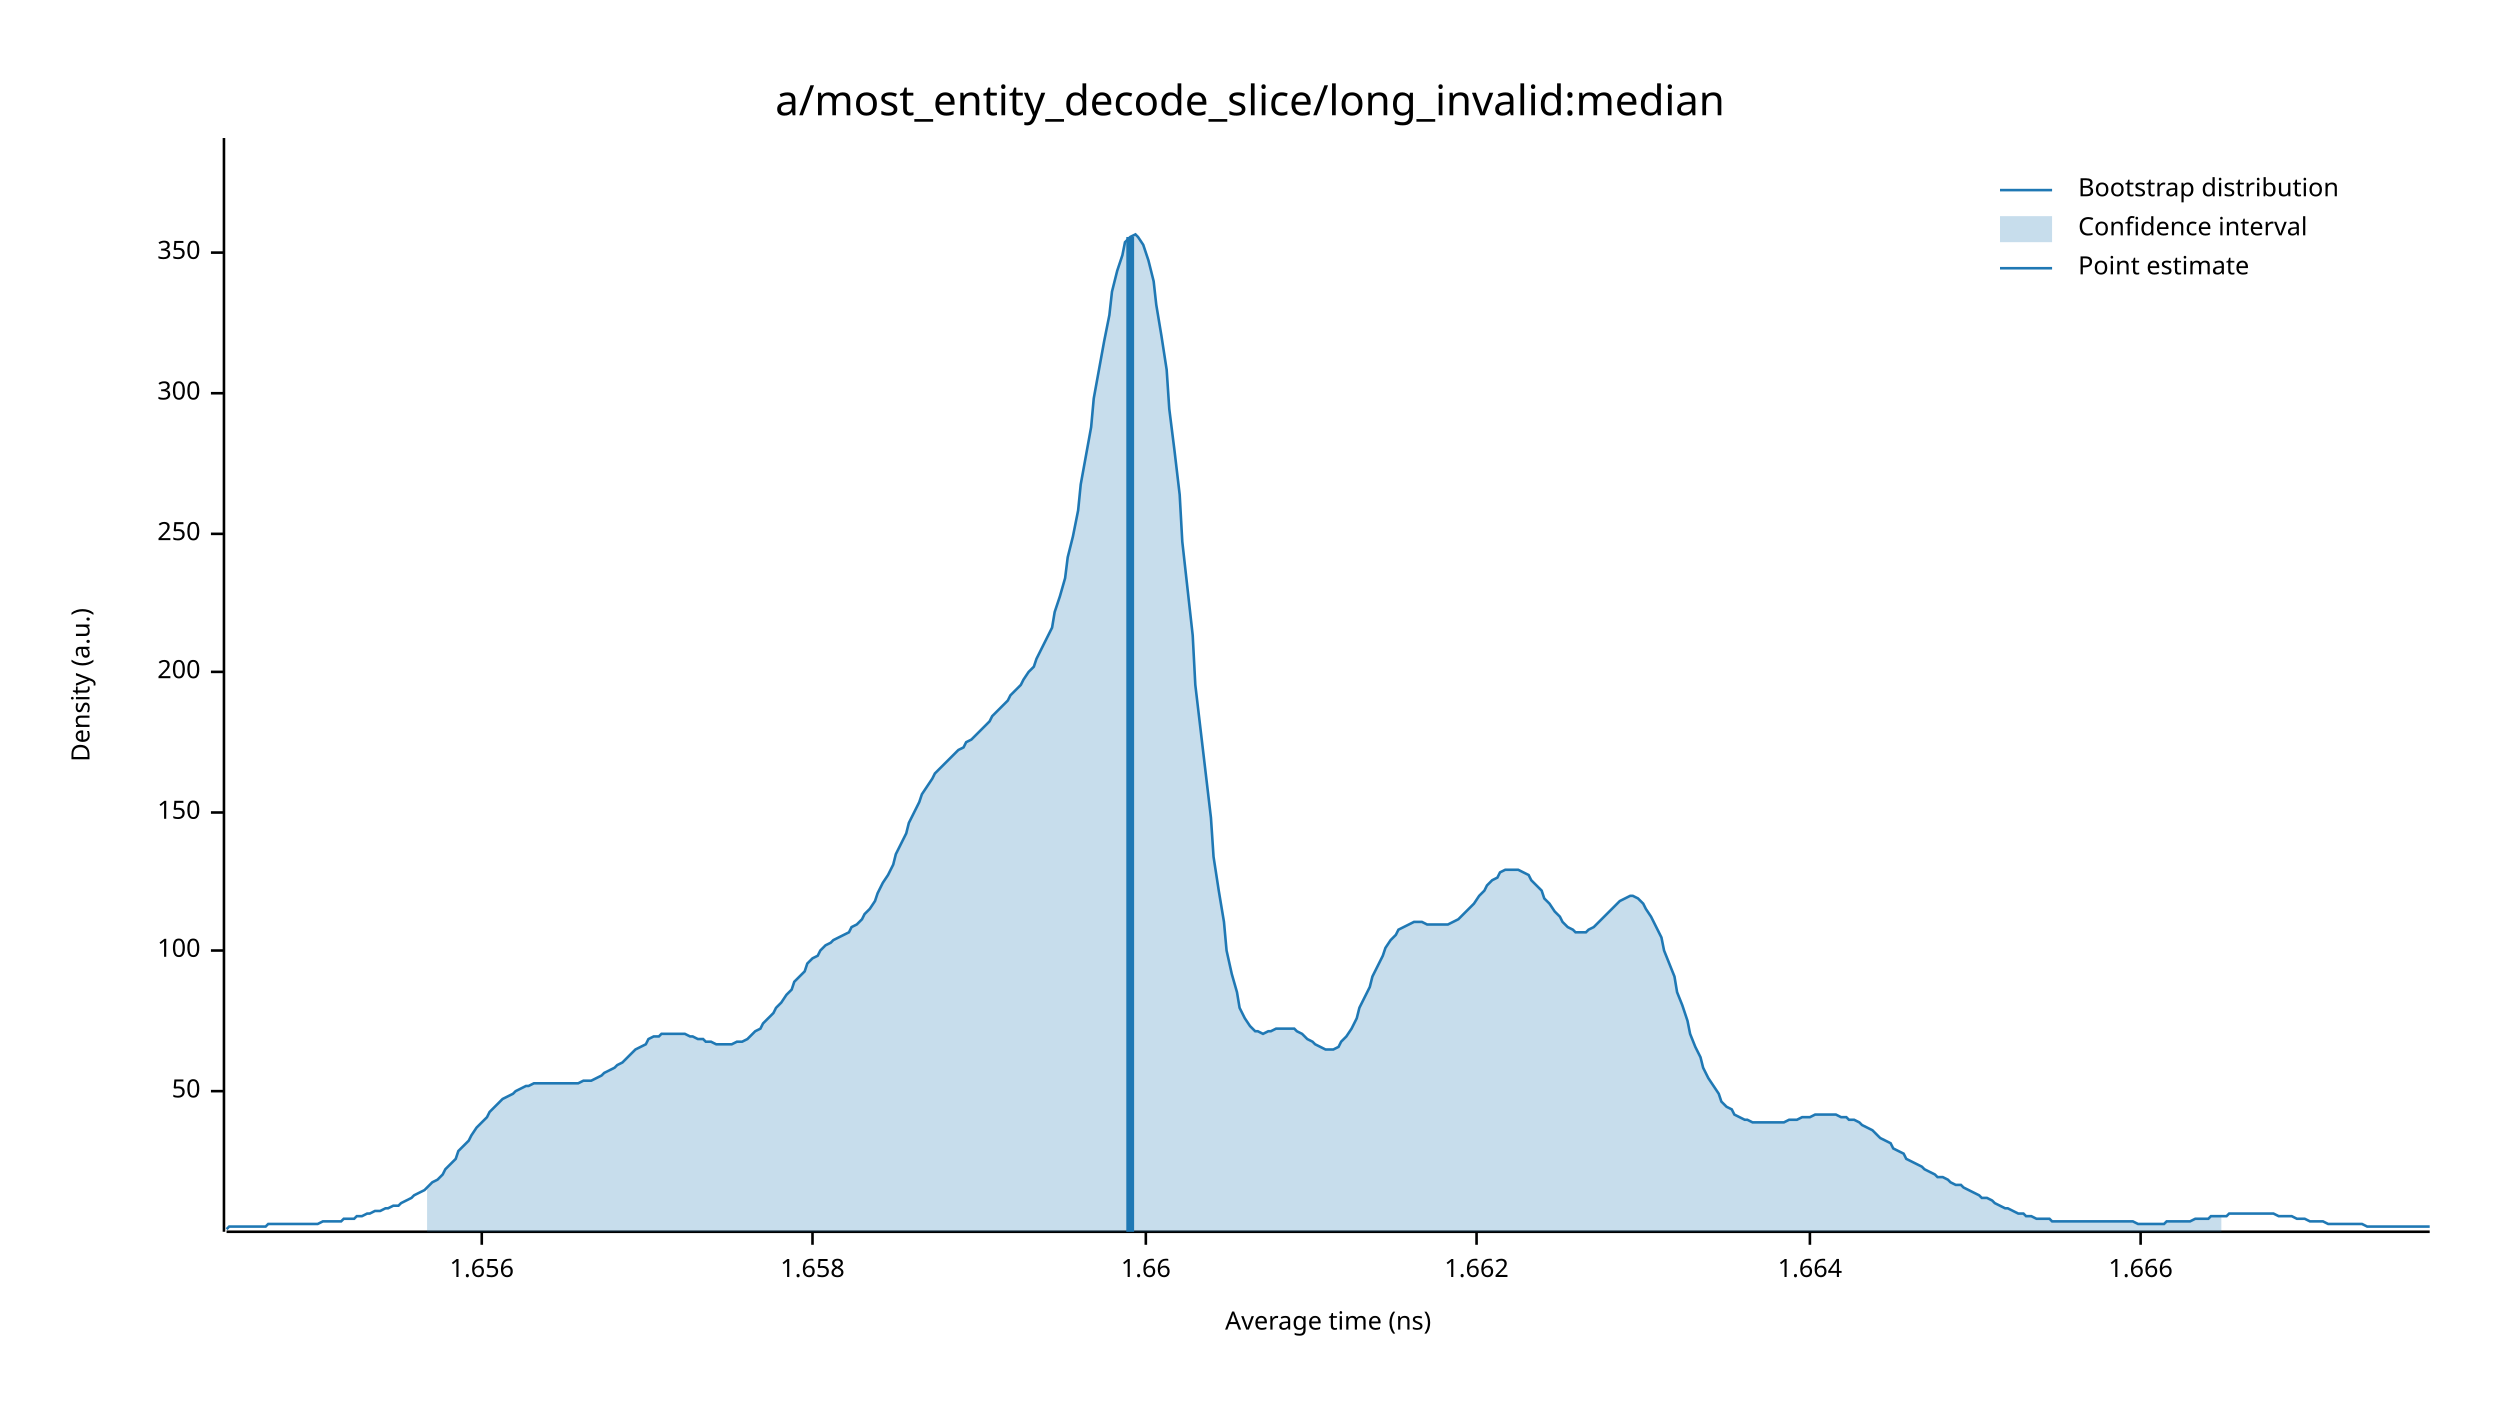
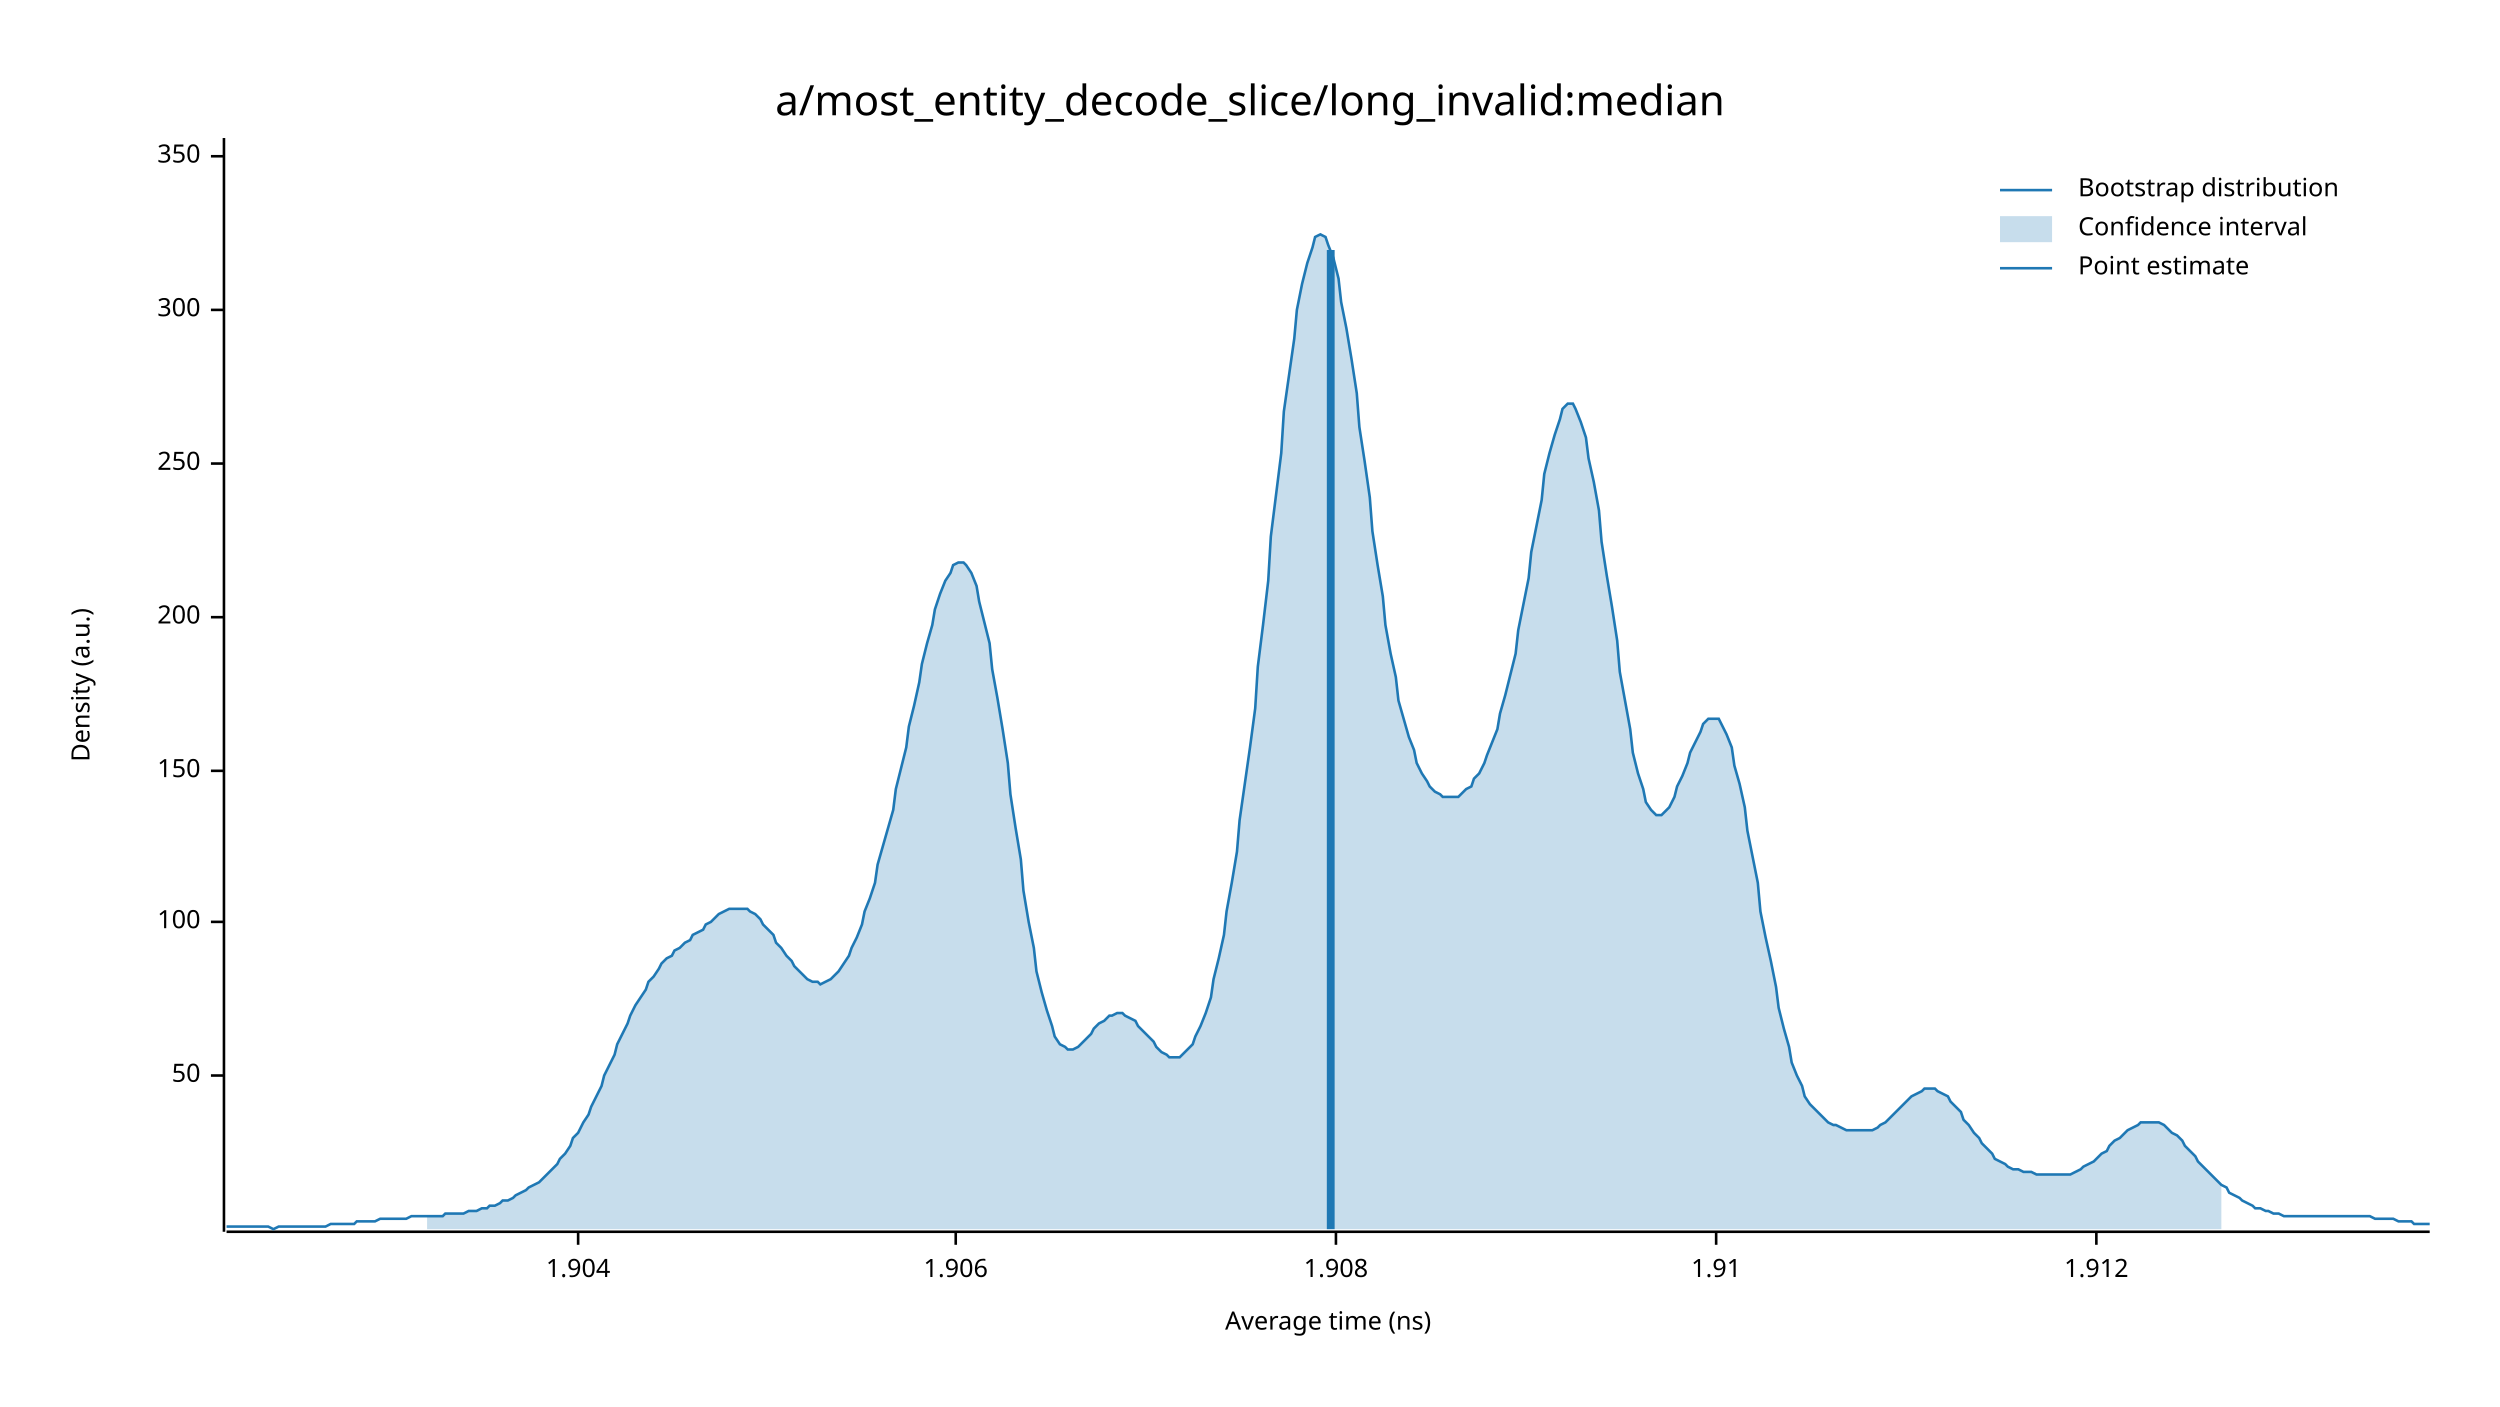
<svg xmlns="http://www.w3.org/2000/svg" width="960" height="540" viewBox="0 0 960 540">
  <text x="480" y="32" dy="0.76em" text-anchor="middle" font-family="sans-serif" font-size="16.129" opacity="1" fill="#000000">
a/most_entity_decode_slice/long_invalid:median
</text>
  <text x="27" y="263" dy="0.76em" text-anchor="middle" font-family="sans-serif" font-size="9.677" opacity="1" fill="#000000" transform="rotate(270, 27, 263)">
Density (a.u.)
</text>
  <text x="510" y="513" dy="-0.5ex" text-anchor="middle" font-family="sans-serif" font-size="9.677" opacity="1" fill="#000000">
Average time (ns)
</text>
  <polyline fill="none" opacity="1" stroke="#000000" stroke-width="1" points="86,53 86,473 " />
-   <text x="77" y="419" dy="0.5ex" text-anchor="end" font-family="sans-serif" font-size="9.677" opacity="1" fill="#000000">
+   <text x="77" y="413" dy="0.5ex" text-anchor="end" font-family="sans-serif" font-size="9.677" opacity="1" fill="#000000">
50
</text>
-   <polyline fill="none" opacity="1" stroke="#000000" stroke-width="1" points="81,419 86,419 " />
-   <text x="77" y="365" dy="0.5ex" text-anchor="end" font-family="sans-serif" font-size="9.677" opacity="1" fill="#000000">
+   <polyline fill="none" opacity="1" stroke="#000000" stroke-width="1" points="81,413 86,413 " />
+   <text x="77" y="354" dy="0.5ex" text-anchor="end" font-family="sans-serif" font-size="9.677" opacity="1" fill="#000000">
100
</text>
-   <polyline fill="none" opacity="1" stroke="#000000" stroke-width="1" points="81,365 86,365 " />
-   <text x="77" y="312" dy="0.5ex" text-anchor="end" font-family="sans-serif" font-size="9.677" opacity="1" fill="#000000">
+   <polyline fill="none" opacity="1" stroke="#000000" stroke-width="1" points="81,354 86,354 " />
+   <text x="77" y="296" dy="0.5ex" text-anchor="end" font-family="sans-serif" font-size="9.677" opacity="1" fill="#000000">
150
</text>
-   <polyline fill="none" opacity="1" stroke="#000000" stroke-width="1" points="81,312 86,312 " />
-   <text x="77" y="258" dy="0.5ex" text-anchor="end" font-family="sans-serif" font-size="9.677" opacity="1" fill="#000000">
+   <polyline fill="none" opacity="1" stroke="#000000" stroke-width="1" points="81,296 86,296 " />
+   <text x="77" y="237" dy="0.5ex" text-anchor="end" font-family="sans-serif" font-size="9.677" opacity="1" fill="#000000">
200
</text>
-   <polyline fill="none" opacity="1" stroke="#000000" stroke-width="1" points="81,258 86,258 " />
-   <text x="77" y="205" dy="0.5ex" text-anchor="end" font-family="sans-serif" font-size="9.677" opacity="1" fill="#000000">
+   <polyline fill="none" opacity="1" stroke="#000000" stroke-width="1" points="81,237 86,237 " />
+   <text x="77" y="178" dy="0.5ex" text-anchor="end" font-family="sans-serif" font-size="9.677" opacity="1" fill="#000000">
250
</text>
-   <polyline fill="none" opacity="1" stroke="#000000" stroke-width="1" points="81,205 86,205 " />
-   <text x="77" y="151" dy="0.5ex" text-anchor="end" font-family="sans-serif" font-size="9.677" opacity="1" fill="#000000">
+   <polyline fill="none" opacity="1" stroke="#000000" stroke-width="1" points="81,178 86,178 " />
+   <text x="77" y="119" dy="0.5ex" text-anchor="end" font-family="sans-serif" font-size="9.677" opacity="1" fill="#000000">
300
</text>
-   <polyline fill="none" opacity="1" stroke="#000000" stroke-width="1" points="81,151 86,151 " />
-   <text x="77" y="97" dy="0.5ex" text-anchor="end" font-family="sans-serif" font-size="9.677" opacity="1" fill="#000000">
+   <polyline fill="none" opacity="1" stroke="#000000" stroke-width="1" points="81,119 86,119 " />
+   <text x="77" y="60" dy="0.5ex" text-anchor="end" font-family="sans-serif" font-size="9.677" opacity="1" fill="#000000">
350
</text>
-   <polyline fill="none" opacity="1" stroke="#000000" stroke-width="1" points="81,97 86,97 " />
+   <polyline fill="none" opacity="1" stroke="#000000" stroke-width="1" points="81,60 86,60 " />
  <polyline fill="none" opacity="1" stroke="#000000" stroke-width="1" points="87,473 933,473 " />
-   <text x="185" y="483" dy="0.76em" text-anchor="middle" font-family="sans-serif" font-size="9.677" opacity="1" fill="#000000">
- 1.656
+   <text x="222" y="483" dy="0.76em" text-anchor="middle" font-family="sans-serif" font-size="9.677" opacity="1" fill="#000000">
+ 1.904
</text>
-   <polyline fill="none" opacity="1" stroke="#000000" stroke-width="1" points="185,473 185,478 " />
-   <text x="312" y="483" dy="0.76em" text-anchor="middle" font-family="sans-serif" font-size="9.677" opacity="1" fill="#000000">
- 1.658
+   <polyline fill="none" opacity="1" stroke="#000000" stroke-width="1" points="222,473 222,478 " />
+   <text x="367" y="483" dy="0.76em" text-anchor="middle" font-family="sans-serif" font-size="9.677" opacity="1" fill="#000000">
+ 1.906
</text>
-   <polyline fill="none" opacity="1" stroke="#000000" stroke-width="1" points="312,473 312,478 " />
-   <text x="440" y="483" dy="0.76em" text-anchor="middle" font-family="sans-serif" font-size="9.677" opacity="1" fill="#000000">
- 1.66
+   <polyline fill="none" opacity="1" stroke="#000000" stroke-width="1" points="367,473 367,478 " />
+   <text x="513" y="483" dy="0.76em" text-anchor="middle" font-family="sans-serif" font-size="9.677" opacity="1" fill="#000000">
+ 1.908
</text>
-   <polyline fill="none" opacity="1" stroke="#000000" stroke-width="1" points="440,473 440,478 " />
-   <text x="567" y="483" dy="0.76em" text-anchor="middle" font-family="sans-serif" font-size="9.677" opacity="1" fill="#000000">
- 1.662
+   <polyline fill="none" opacity="1" stroke="#000000" stroke-width="1" points="513,473 513,478 " />
+   <text x="659" y="483" dy="0.76em" text-anchor="middle" font-family="sans-serif" font-size="9.677" opacity="1" fill="#000000">
+ 1.91
</text>
-   <polyline fill="none" opacity="1" stroke="#000000" stroke-width="1" points="567,473 567,478 " />
-   <text x="695" y="483" dy="0.76em" text-anchor="middle" font-family="sans-serif" font-size="9.677" opacity="1" fill="#000000">
- 1.664
+   <polyline fill="none" opacity="1" stroke="#000000" stroke-width="1" points="659,473 659,478 " />
+   <text x="805" y="483" dy="0.76em" text-anchor="middle" font-family="sans-serif" font-size="9.677" opacity="1" fill="#000000">
+ 1.912
</text>
-   <polyline fill="none" opacity="1" stroke="#000000" stroke-width="1" points="695,473 695,478 " />
-   <text x="822" y="483" dy="0.76em" text-anchor="middle" font-family="sans-serif" font-size="9.677" opacity="1" fill="#000000">
- 1.666
- </text>
-   <polyline fill="none" opacity="1" stroke="#000000" stroke-width="1" points="822,473 822,478 " />
-   <polyline fill="none" opacity="1" stroke="#1F78B4" stroke-width="1" points="87,472 88,471 90,471 92,471 93,471 95,471 97,471 98,471 100,471 102,471 103,470 105,470 107,470 109,470 110,470 112,470 114,470 115,470 117,470 119,470 120,470 122,470 124,469 125,469 127,469 129,469 131,469 132,468 134,468 136,468 137,467 139,467 141,466 142,466 144,465 146,465 148,464 149,464 151,463 153,463 154,462 156,461 158,460 159,459 161,458 163,457 164,456 166,454 168,453 170,451 171,449 173,447 175,445 176,442 178,440 180,438 181,436 183,433 185,431 187,429 188,427 190,425 192,423 193,422 195,421 197,420 198,419 200,418 202,417 203,417 205,416 207,416 209,416 210,416 212,416 214,416 215,416 217,416 219,416 220,416 222,416 224,415 226,415 227,415 229,414 231,413 232,412 234,411 236,410 237,409 239,408 241,406 242,405 244,403 246,402 248,401 249,399 251,398 253,398 254,397 256,397 258,397 259,397 261,397 263,397 265,398 266,398 268,399 270,399 271,400 273,400 275,401 276,401 278,401 280,401 281,401 283,400 285,400 287,399 288,398 290,396 292,395 293,393 295,391 297,389 298,387 300,385 302,382 304,380 305,377 307,375 309,373 310,370 312,368 314,367 315,365 317,363 319,362 320,361 322,360 324,359 326,358 327,356 329,355 331,353 332,351 334,349 336,346 337,343 339,339 341,336 343,332 344,328 346,324 348,320 349,316 351,312 353,308 354,305 356,302 358,299 359,297 361,295 363,293 365,291 366,290 368,288 370,287 371,285 373,284 375,282 376,281 378,279 380,277 381,275 383,273 385,271 387,269 388,267 390,265 392,263 393,261 395,258 397,256 398,253 400,249 402,245 404,241 405,235 407,229 409,222 410,214 412,206 414,196 415,186 417,175 419,164 420,153 422,142 424,131 426,121 427,112 429,104 431,98 432,93 434,91 436,90 437,91 439,94 441,100 443,108 444,117 446,129 448,142 449,157 451,173 453,190 454,208 456,226 458,244 459,263 461,280 463,297 465,314 466,329 468,342 470,354 471,365 473,374 475,381 476,387 478,391 480,394 482,396 483,396 485,397 487,396 488,396 490,395 492,395 493,395 495,395 497,395 498,396 500,397 502,399 504,400 505,401 507,402 509,403 510,403 512,403 514,402 515,400 517,398 519,395 521,391 522,387 524,383 526,379 527,375 529,371 531,367 532,364 534,361 536,359 537,357 539,356 541,355 543,354 544,354 546,354 548,355 549,355 551,355 553,355 554,355 556,355 558,354 560,353 561,352 563,350 565,348 566,347 568,344 570,342 571,340 573,338 575,337 576,335 578,334 580,334 582,334 583,334 585,335 587,336 588,338 590,340 592,342 593,345 595,347 597,350 599,352 600,354 602,356 604,357 605,358 607,358 609,358 610,357 612,356 614,354 615,353 617,351 619,349 621,347 622,346 624,345 626,344 627,344 629,345 631,347 632,349 634,352 636,356 638,360 639,365 641,370 643,375 644,381 646,386 648,392 649,397 651,402 653,406 654,410 656,414 658,417 660,420 661,423 663,425 665,426 666,428 668,429 670,430 671,430 673,431 675,431 676,431 678,431 680,431 682,431 683,431 685,431 687,430 688,430 690,430 692,429 693,429 695,429 697,428 699,428 700,428 702,428 704,428 705,428 707,429 709,429 710,430 712,430 714,431 715,432 717,433 719,434 721,436 722,437 724,438 726,439 727,441 729,442 731,443 732,445 734,446 736,447 738,448 739,449 741,450 743,451 744,452 746,452 748,453 749,454 751,455 753,455 754,456 756,457 758,458 760,459 761,460 763,460 765,461 766,462 768,463 770,464 771,464 773,465 775,466 777,466 778,467 780,467 782,468 783,468 785,468 787,468 788,469 790,469 792,469 793,469 795,469 797,469 799,469 800,469 802,469 804,469 805,469 807,469 809,469 810,469 812,469 814,469 816,469 817,469 819,469 821,470 822,470 824,470 826,470 827,470 829,470 831,470 832,469 834,469 836,469 838,469 839,469 841,469 843,468 844,468 846,468 848,468 849,467 851,467 853,467 855,467 856,466 858,466 860,466 861,466 863,466 865,466 866,466 868,466 870,466 871,466 873,466 875,467 877,467 878,467 880,467 882,468 883,468 885,468 887,469 888,469 890,469 892,469 894,470 895,470 897,470 899,470 900,470 902,470 904,470 905,470 907,470 909,471 910,471 912,471 914,471 916,471 917,471 919,471 921,471 922,471 924,471 926,471 927,471 929,471 931,471 933,471 " />
-   <polygon opacity="0.25" fill="#1F78B4" points="164,456 166,454 168,453 170,451 171,449 173,447 175,445 176,442 178,440 180,438 181,436 183,433 185,431 187,429 188,427 190,425 192,423 193,422 195,421 197,420 198,419 200,418 202,417 203,417 205,416 207,416 209,416 210,416 212,416 214,416 215,416 217,416 219,416 220,416 222,416 224,415 226,415 227,415 229,414 231,413 232,412 234,411 236,410 237,409 239,408 241,406 242,405 244,403 246,402 248,401 249,399 251,398 253,398 254,397 256,397 258,397 259,397 261,397 263,397 265,398 266,398 268,399 270,399 271,400 273,400 275,401 276,401 278,401 280,401 281,401 283,400 285,400 287,399 288,398 290,396 292,395 293,393 295,391 297,389 298,387 300,385 302,382 304,380 305,377 307,375 309,373 310,370 312,368 314,367 315,365 317,363 319,362 320,361 322,360 324,359 326,358 327,356 329,355 331,353 332,351 334,349 336,346 337,343 339,339 341,336 343,332 344,328 346,324 348,320 349,316 351,312 353,308 354,305 356,302 358,299 359,297 361,295 363,293 365,291 366,290 368,288 370,287 371,285 373,284 375,282 376,281 378,279 380,277 381,275 383,273 385,271 387,269 388,267 390,265 392,263 393,261 395,258 397,256 398,253 400,249 402,245 404,241 405,235 407,229 409,222 410,214 412,206 414,196 415,186 417,175 419,164 420,153 422,142 424,131 426,121 427,112 429,104 431,98 432,93 434,91 436,90 437,91 439,94 441,100 443,108 444,117 446,129 448,142 449,157 451,173 453,190 454,208 456,226 458,244 459,263 461,280 463,297 465,314 466,329 468,342 470,354 471,365 473,374 475,381 476,387 478,391 480,394 482,396 483,396 485,397 487,396 488,396 490,395 492,395 493,395 495,395 497,395 498,396 500,397 502,399 504,400 505,401 507,402 509,403 510,403 512,403 514,402 515,400 517,398 519,395 521,391 522,387 524,383 526,379 527,375 529,371 531,367 532,364 534,361 536,359 537,357 539,356 541,355 543,354 544,354 546,354 548,355 549,355 551,355 553,355 554,355 556,355 558,354 560,353 561,352 563,350 565,348 566,347 568,344 570,342 571,340 573,338 575,337 576,335 578,334 580,334 582,334 583,334 585,335 587,336 588,338 590,340 592,342 593,345 595,347 597,350 599,352 600,354 602,356 604,357 605,358 607,358 609,358 610,357 612,356 614,354 615,353 617,351 619,349 621,347 622,346 624,345 626,344 627,344 629,345 631,347 632,349 634,352 636,356 638,360 639,365 641,370 643,375 644,381 646,386 648,392 649,397 651,402 653,406 654,410 656,414 658,417 660,420 661,423 663,425 665,426 666,428 668,429 670,430 671,430 673,431 675,431 676,431 678,431 680,431 682,431 683,431 685,431 687,430 688,430 690,430 692,429 693,429 695,429 697,428 699,428 700,428 702,428 704,428 705,428 707,429 709,429 710,430 712,430 714,431 715,432 717,433 719,434 721,436 722,437 724,438 726,439 727,441 729,442 731,443 732,445 734,446 736,447 738,448 739,449 741,450 743,451 744,452 746,452 748,453 749,454 751,455 753,455 754,456 756,457 758,458 760,459 761,460 763,460 765,461 766,462 768,463 770,464 771,464 773,465 775,466 777,466 778,467 780,467 782,468 783,468 785,468 787,468 788,469 790,469 792,469 793,469 795,469 797,469 799,469 800,469 802,469 804,469 805,469 807,469 809,469 810,469 812,469 814,469 816,469 817,469 819,469 821,470 822,470 824,470 826,470 827,470 829,470 831,470 832,469 834,469 836,469 838,469 839,469 841,469 843,468 844,468 846,468 848,468 849,467 851,467 853,467 853,473 164,473 " />
-   <polyline fill="none" opacity="1" stroke="#1F78B4" stroke-width="3" points="434,473 434,91 " />
+   <polyline fill="none" opacity="1" stroke="#000000" stroke-width="1" points="805,473 805,478 " />
+   <polyline fill="none" opacity="1" stroke="#1F78B4" stroke-width="1" points="87,471 88,471 90,471 92,471 93,471 95,471 97,471 98,471 100,471 102,471 103,471 105,472 107,471 109,471 110,471 112,471 114,471 115,471 117,471 119,471 120,471 122,471 124,471 125,471 127,470 129,470 131,470 132,470 134,470 136,470 137,469 139,469 141,469 142,469 144,469 146,468 148,468 149,468 151,468 153,468 154,468 156,468 158,467 159,467 161,467 163,467 164,467 166,467 168,467 170,467 171,466 173,466 175,466 176,466 178,466 180,465 181,465 183,465 185,464 187,464 188,463 190,463 192,462 193,461 195,461 197,460 198,459 200,458 202,457 203,456 205,455 207,454 209,452 210,451 212,449 214,447 215,445 217,443 219,440 220,437 222,435 224,431 226,428 227,425 229,421 231,417 232,413 234,409 236,405 237,401 239,397 241,393 242,390 244,386 246,383 248,380 249,377 251,375 253,372 254,370 256,368 258,367 259,365 261,364 263,362 265,361 266,359 268,358 270,357 271,355 273,354 275,352 276,351 278,350 280,349 281,349 283,349 285,349 287,349 288,350 290,351 292,353 293,355 295,357 297,359 298,362 300,364 302,367 304,369 305,371 307,373 309,375 310,376 312,377 314,377 315,378 317,377 319,376 320,375 322,373 324,370 326,367 327,364 329,360 331,355 332,350 334,345 336,339 337,332 339,325 341,318 343,311 344,303 346,295 348,287 349,279 351,271 353,262 354,255 356,247 358,240 359,234 361,228 363,223 365,220 366,217 368,216 370,216 371,217 373,220 375,225 376,231 378,239 380,247 381,257 383,268 385,280 387,293 388,305 390,318 392,330 393,342 395,354 397,364 398,373 400,381 402,388 404,394 405,398 407,401 409,402 410,403 412,403 414,402 415,401 417,399 419,397 420,395 422,393 424,392 426,390 427,390 429,389 431,389 432,390 434,391 436,392 437,394 439,396 441,398 443,400 444,402 446,404 448,405 449,406 451,406 453,406 454,405 456,403 458,401 459,398 461,394 463,389 465,383 466,376 468,368 470,359 471,350 473,339 475,327 476,315 478,301 480,287 482,272 483,256 485,240 487,223 488,206 490,190 492,174 493,158 495,144 497,130 498,119 500,109 502,101 504,95 505,91 507,90 509,91 510,94 512,99 514,107 515,116 517,126 519,138 521,151 522,164 524,177 526,191 527,204 529,217 531,229 532,240 534,251 536,260 537,269 539,276 541,283 543,288 544,293 546,297 548,300 549,302 551,304 553,305 554,306 556,306 558,306 560,306 561,305 563,303 565,302 566,299 568,297 570,293 571,290 573,285 575,280 576,274 578,267 580,259 582,251 583,242 585,232 587,222 588,212 590,202 592,192 593,182 595,174 597,167 599,161 600,157 602,155 604,155 605,157 607,162 609,168 610,176 612,185 614,196 615,208 617,221 619,233 621,246 622,258 624,269 626,280 627,289 629,297 631,303 632,308 634,311 636,313 638,313 639,312 641,310 643,306 644,302 646,298 648,293 649,289 651,285 653,281 654,278 656,276 658,276 660,276 661,278 663,282 665,287 666,294 668,301 670,310 671,319 673,329 675,339 676,350 678,360 680,369 682,379 683,387 685,395 687,402 688,408 690,413 692,417 693,421 695,424 697,426 699,428 700,429 702,431 704,432 705,432 707,433 709,434 710,434 712,434 714,434 715,434 717,434 719,434 721,433 722,432 724,431 726,429 727,428 729,426 731,424 732,423 734,421 736,420 738,419 739,418 741,418 743,418 744,419 746,420 748,421 749,423 751,425 753,427 754,430 756,432 758,435 760,437 761,439 763,441 765,443 766,445 768,446 770,447 771,448 773,449 775,449 777,450 778,450 780,450 782,451 783,451 785,451 787,451 788,451 790,451 792,451 793,451 795,451 797,450 799,449 800,448 802,447 804,446 805,445 807,443 809,442 810,440 812,438 814,437 816,435 817,434 819,433 821,432 822,431 824,431 826,431 827,431 829,431 831,432 832,433 834,435 836,436 838,438 839,440 841,442 843,444 844,446 846,448 848,450 849,451 851,453 853,455 855,456 856,458 858,459 860,460 861,461 863,462 865,463 866,464 868,464 870,465 871,465 873,466 875,466 877,467 878,467 880,467 882,467 883,467 885,467 887,467 888,467 890,467 892,467 894,467 895,467 897,467 899,467 900,467 902,467 904,467 905,467 907,467 909,467 910,467 912,468 914,468 916,468 917,468 919,468 921,469 922,469 924,469 926,469 927,470 929,470 931,470 933,470 " />
+   <polygon opacity="0.25" fill="#1F78B4" points="164,467 166,467 168,467 170,467 171,466 173,466 175,466 176,466 178,466 180,465 181,465 183,465 185,464 187,464 188,463 190,463 192,462 193,461 195,461 197,460 198,459 200,458 202,457 203,456 205,455 207,454 209,452 210,451 212,449 214,447 215,445 217,443 219,440 220,437 222,435 224,431 226,428 227,425 229,421 231,417 232,413 234,409 236,405 237,401 239,397 241,393 242,390 244,386 246,383 248,380 249,377 251,375 253,372 254,370 256,368 258,367 259,365 261,364 263,362 265,361 266,359 268,358 270,357 271,355 273,354 275,352 276,351 278,350 280,349 281,349 283,349 285,349 287,349 288,350 290,351 292,353 293,355 295,357 297,359 298,362 300,364 302,367 304,369 305,371 307,373 309,375 310,376 312,377 314,377 315,378 317,377 319,376 320,375 322,373 324,370 326,367 327,364 329,360 331,355 332,350 334,345 336,339 337,332 339,325 341,318 343,311 344,303 346,295 348,287 349,279 351,271 353,262 354,255 356,247 358,240 359,234 361,228 363,223 365,220 366,217 368,216 370,216 371,217 373,220 375,225 376,231 378,239 380,247 381,257 383,268 385,280 387,293 388,305 390,318 392,330 393,342 395,354 397,364 398,373 400,381 402,388 404,394 405,398 407,401 409,402 410,403 412,403 414,402 415,401 417,399 419,397 420,395 422,393 424,392 426,390 427,390 429,389 431,389 432,390 434,391 436,392 437,394 439,396 441,398 443,400 444,402 446,404 448,405 449,406 451,406 453,406 454,405 456,403 458,401 459,398 461,394 463,389 465,383 466,376 468,368 470,359 471,350 473,339 475,327 476,315 478,301 480,287 482,272 483,256 485,240 487,223 488,206 490,190 492,174 493,158 495,144 497,130 498,119 500,109 502,101 504,95 505,91 507,90 509,91 510,94 512,99 514,107 515,116 517,126 519,138 521,151 522,164 524,177 526,191 527,204 529,217 531,229 532,240 534,251 536,260 537,269 539,276 541,283 543,288 544,293 546,297 548,300 549,302 551,304 553,305 554,306 556,306 558,306 560,306 561,305 563,303 565,302 566,299 568,297 570,293 571,290 573,285 575,280 576,274 578,267 580,259 582,251 583,242 585,232 587,222 588,212 590,202 592,192 593,182 595,174 597,167 599,161 600,157 602,155 604,155 605,157 607,162 609,168 610,176 612,185 614,196 615,208 617,221 619,233 621,246 622,258 624,269 626,280 627,289 629,297 631,303 632,308 634,311 636,313 638,313 639,312 641,310 643,306 644,302 646,298 648,293 649,289 651,285 653,281 654,278 656,276 658,276 660,276 661,278 663,282 665,287 666,294 668,301 670,310 671,319 673,329 675,339 676,350 678,360 680,369 682,379 683,387 685,395 687,402 688,408 690,413 692,417 693,421 695,424 697,426 699,428 700,429 702,431 704,432 705,432 707,433 709,434 710,434 712,434 714,434 715,434 717,434 719,434 721,433 722,432 724,431 726,429 727,428 729,426 731,424 732,423 734,421 736,420 738,419 739,418 741,418 743,418 744,419 746,420 748,421 749,423 751,425 753,427 754,430 756,432 758,435 760,437 761,439 763,441 765,443 766,445 768,446 770,447 771,448 773,449 775,449 777,450 778,450 780,450 782,451 783,451 785,451 787,451 788,451 790,451 792,451 793,451 795,451 797,450 799,449 800,448 802,447 804,446 805,445 807,443 809,442 810,440 812,438 814,437 816,435 817,434 819,433 821,432 822,431 824,431 826,431 827,431 829,431 831,432 832,433 834,435 836,436 838,438 839,440 841,442 843,444 844,446 846,448 848,450 849,451 851,453 853,455 853,472 164,472 " />
+   <polyline fill="none" opacity="1" stroke="#1F78B4" stroke-width="3" points="511,472 511,96 " />
  <text x="798" y="68" dy="0.76em" text-anchor="start" font-family="sans-serif" font-size="9.677" opacity="1" fill="#000000">
Bootstrap distribution
</text>
  <text x="798" y="83" dy="0.76em" text-anchor="start" font-family="sans-serif" font-size="9.677" opacity="1" fill="#000000">
Confidence interval
</text>
  <text x="798" y="98" dy="0.76em" text-anchor="start" font-family="sans-serif" font-size="9.677" opacity="1" fill="#000000">
Point estimate
</text>
  <polyline fill="none" opacity="1" stroke="#1F78B4" stroke-width="1" points="768,73 788,73 " />
  <rect x="768" y="83" width="20" height="10" opacity="0.25" fill="#1F78B4" stroke="none" />
  <polyline fill="none" opacity="1" stroke="#1F78B4" stroke-width="1" points="768,103 788,103 " />
</svg>
